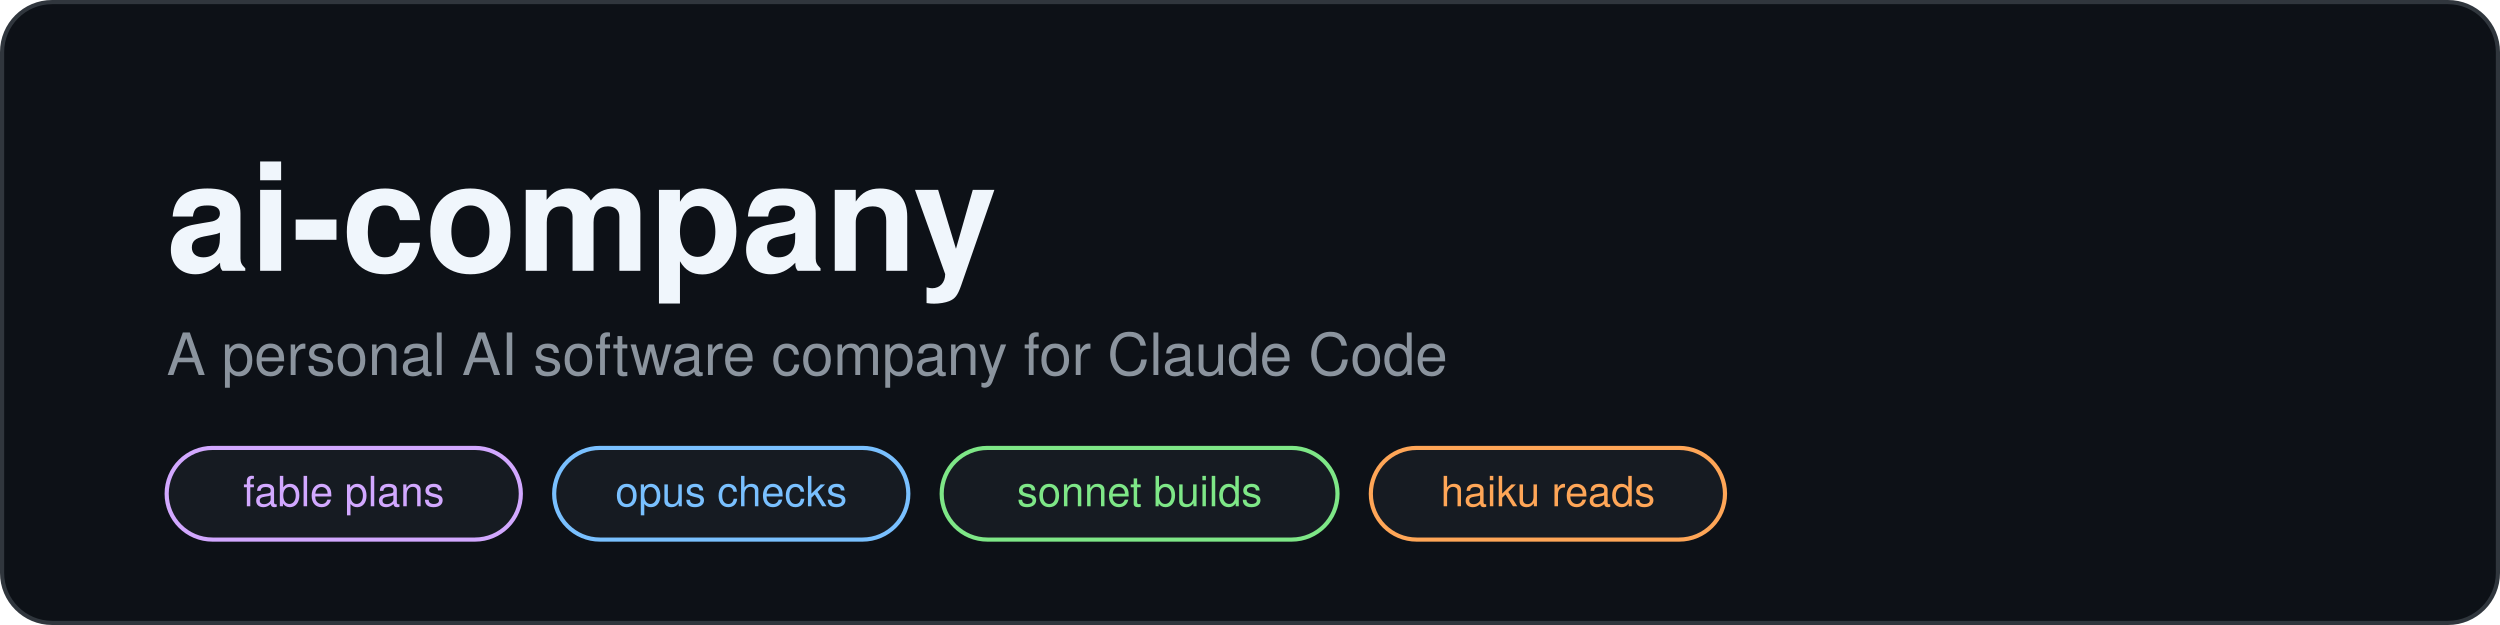
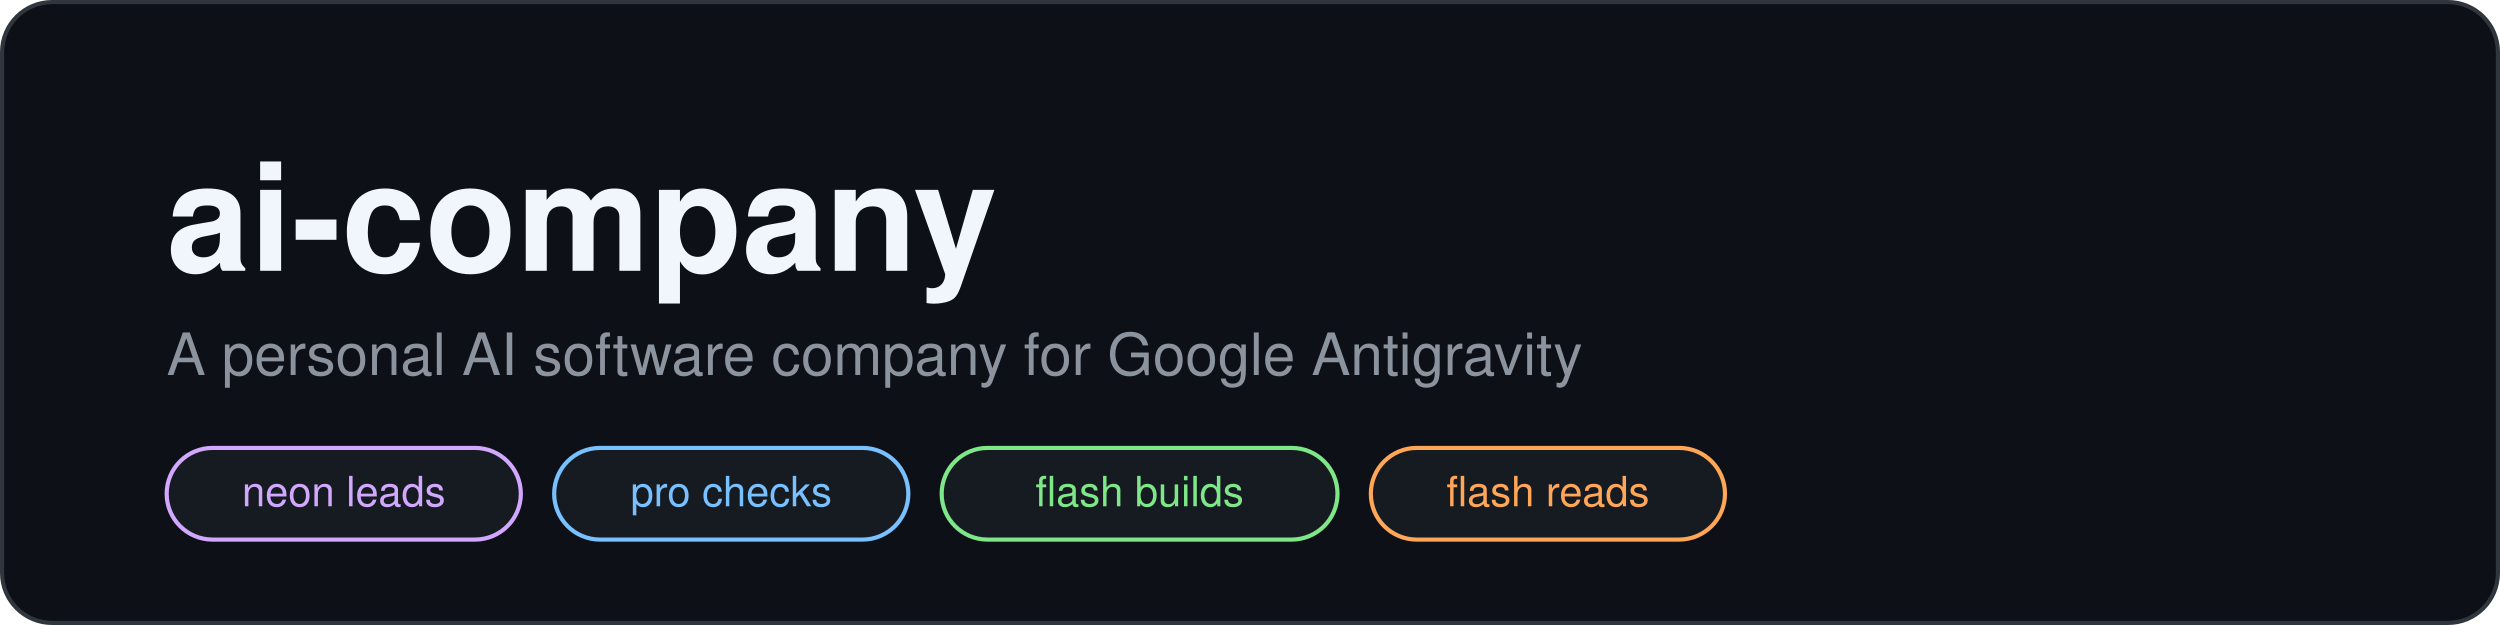
<svg xmlns="http://www.w3.org/2000/svg" viewBox="0 0 1200 300" role="img" font-family="-apple-system, 'Segoe UI', Helvetica, Arial, sans-serif">
  <rect x="1" y="1" width="1198" height="298" rx="24" fill="#0d1117" stroke="#30363d" stroke-width="2" />
  <text x="80" y="130" fill="#f0f6fc" font-size="72" font-weight="700">ai-company</text>
-   <text x="80" y="180" fill="#8b949e" font-size="28">A personal AI software company for Claude Code</text>
+   <text x="80" y="180" fill="#8b949e" font-size="28">A personal AI software company for Google Antigravity</text>
  <rect x="80" y="215" width="170" height="44" rx="22" fill="#161b22" stroke="#d2a8ff" stroke-width="2" />
-   <text x="165" y="243" fill="#d2a8ff" font-size="20" text-anchor="middle">fable plans</text>
+   <text x="165" y="243" fill="#d2a8ff" font-size="20" text-anchor="middle">neon leads</text>
  <rect x="266" y="215" width="170" height="44" rx="22" fill="#161b22" stroke="#79c0ff" stroke-width="2" />
-   <text x="351" y="243" fill="#79c0ff" font-size="20" text-anchor="middle">opus checks</text>
+   <text x="351" y="243" fill="#79c0ff" font-size="20" text-anchor="middle">pro checks</text>
  <rect x="452" y="215" width="190" height="44" rx="22" fill="#161b22" stroke="#7ee787" stroke-width="2" />
-   <text x="547" y="243" fill="#7ee787" font-size="20" text-anchor="middle">sonnet builds</text>
+   <text x="547" y="243" fill="#7ee787" font-size="20" text-anchor="middle">flash builds</text>
  <rect x="658" y="215" width="170" height="44" rx="22" fill="#161b22" stroke="#ffa657" stroke-width="2" />
-   <text x="743" y="243" fill="#ffa657" font-size="20" text-anchor="middle">haiku reads</text>
+   <text x="743" y="243" fill="#ffa657" font-size="20" text-anchor="middle">flash reads</text>
</svg>
